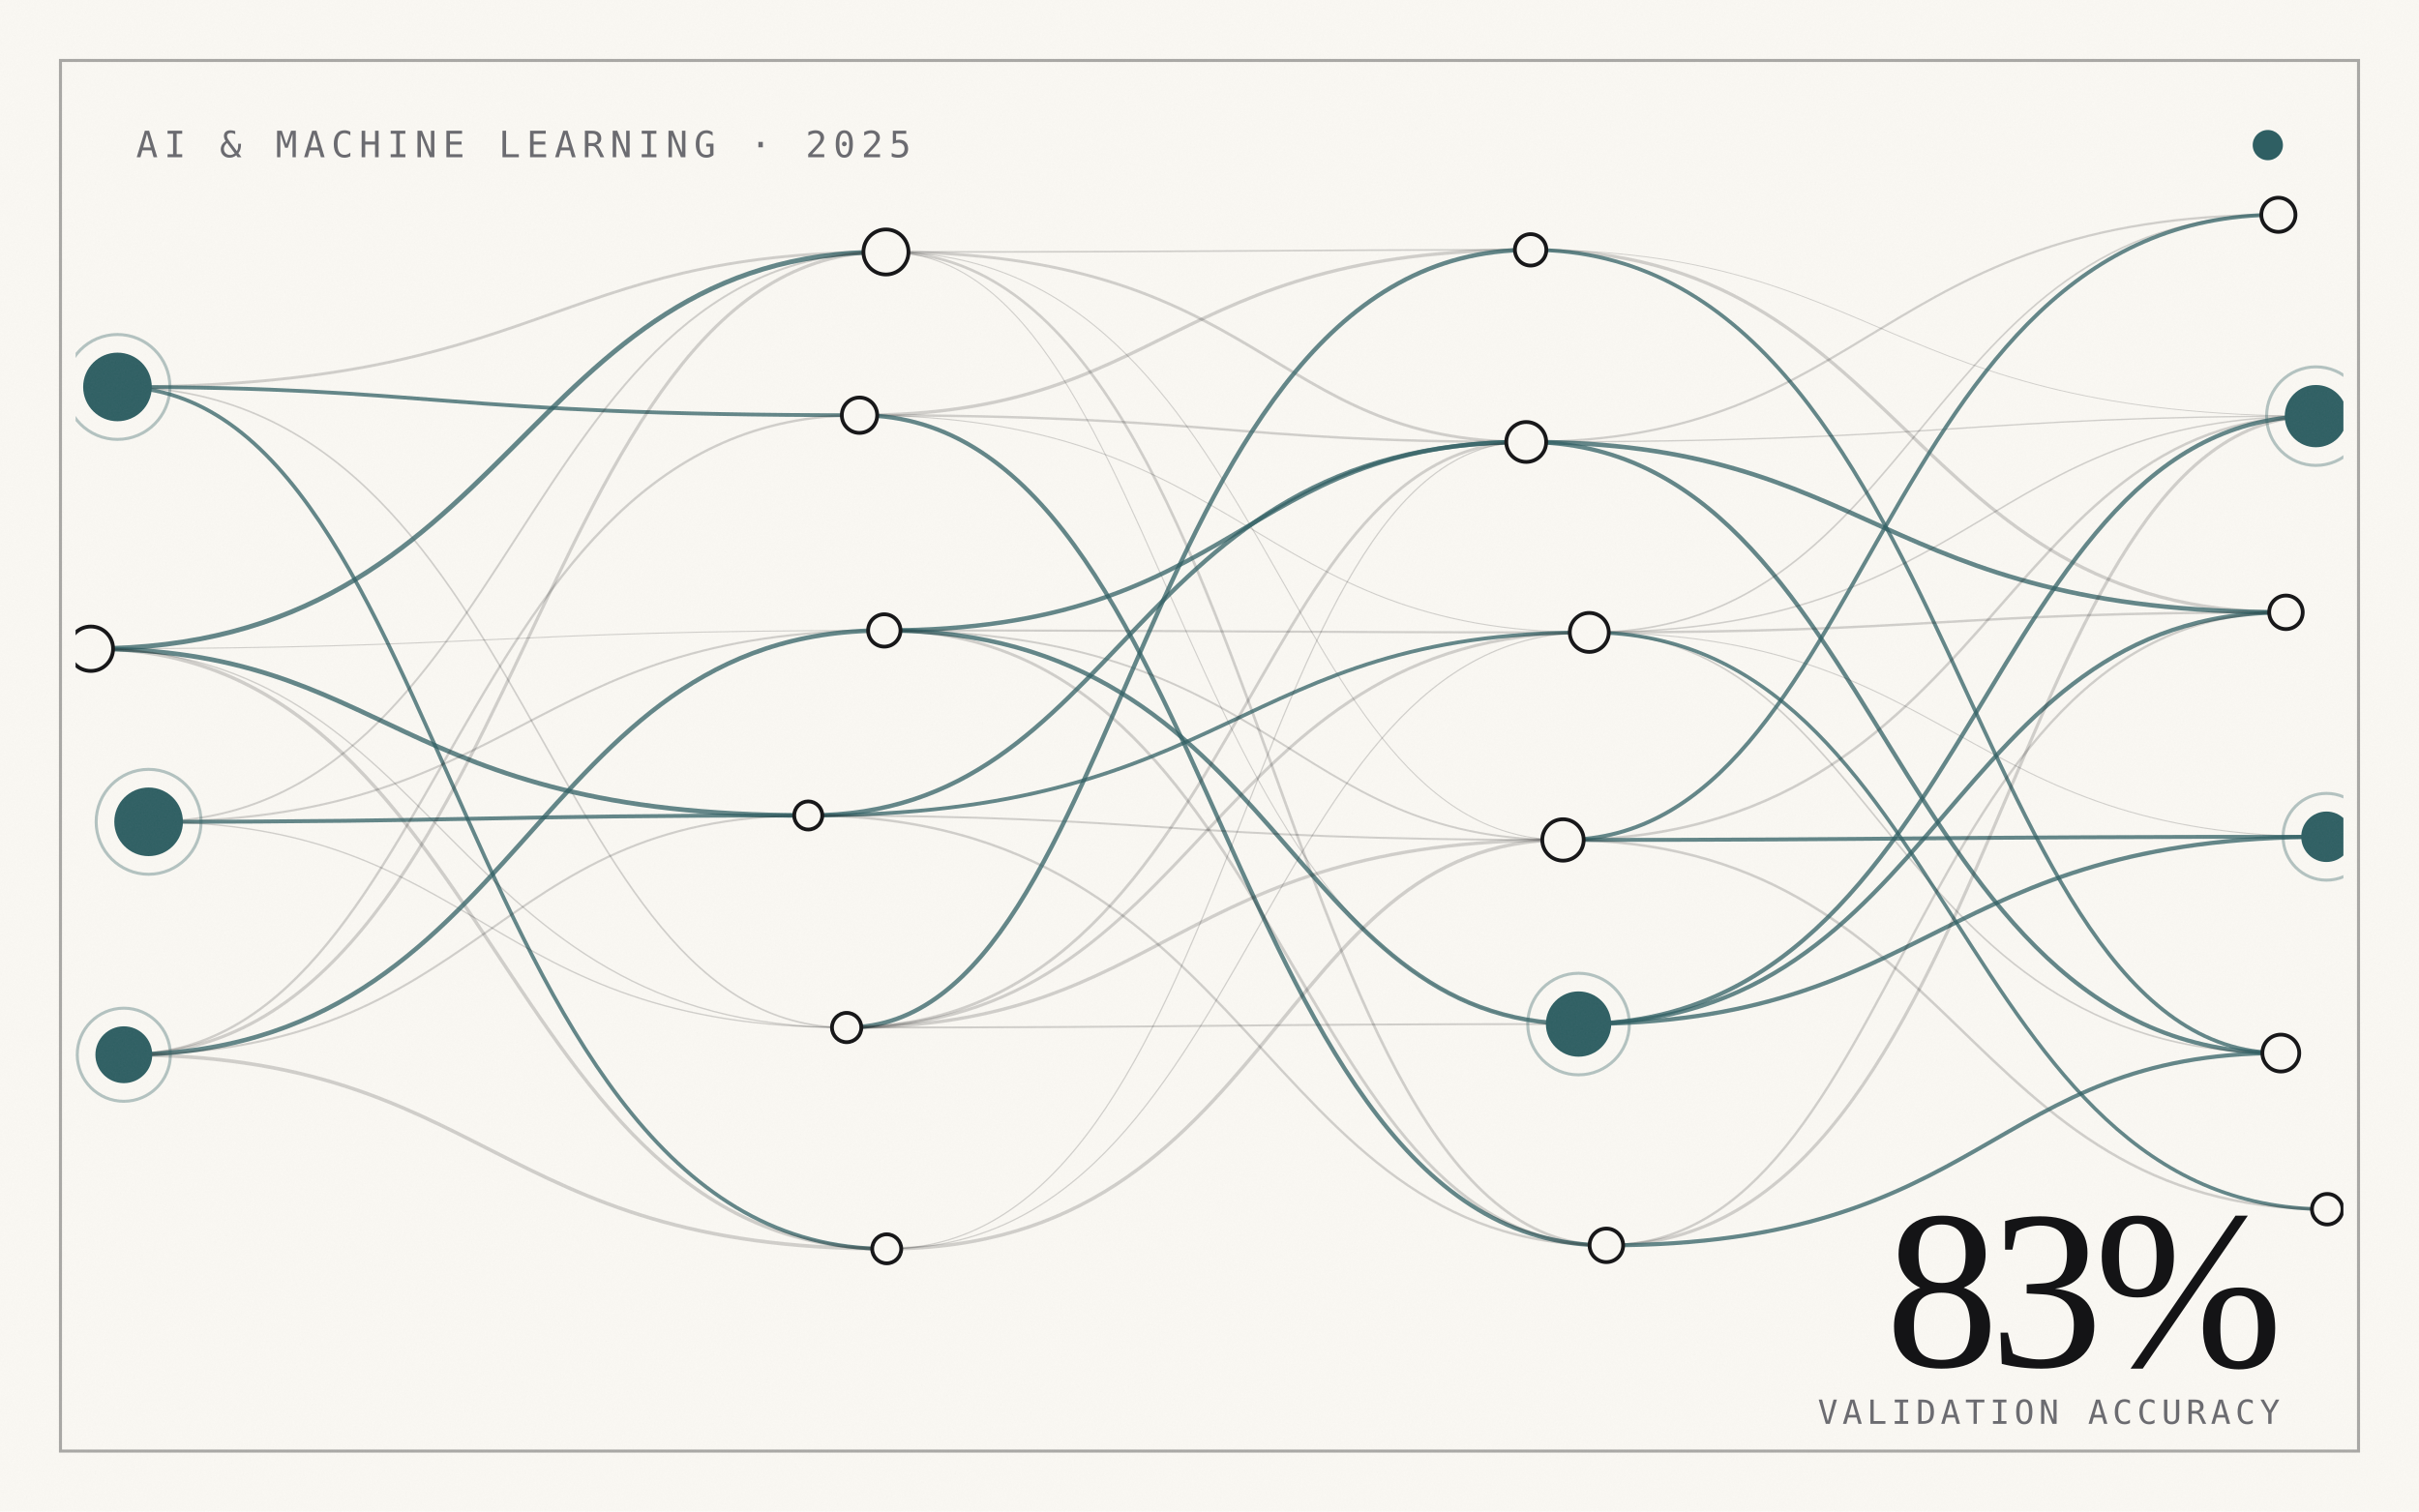
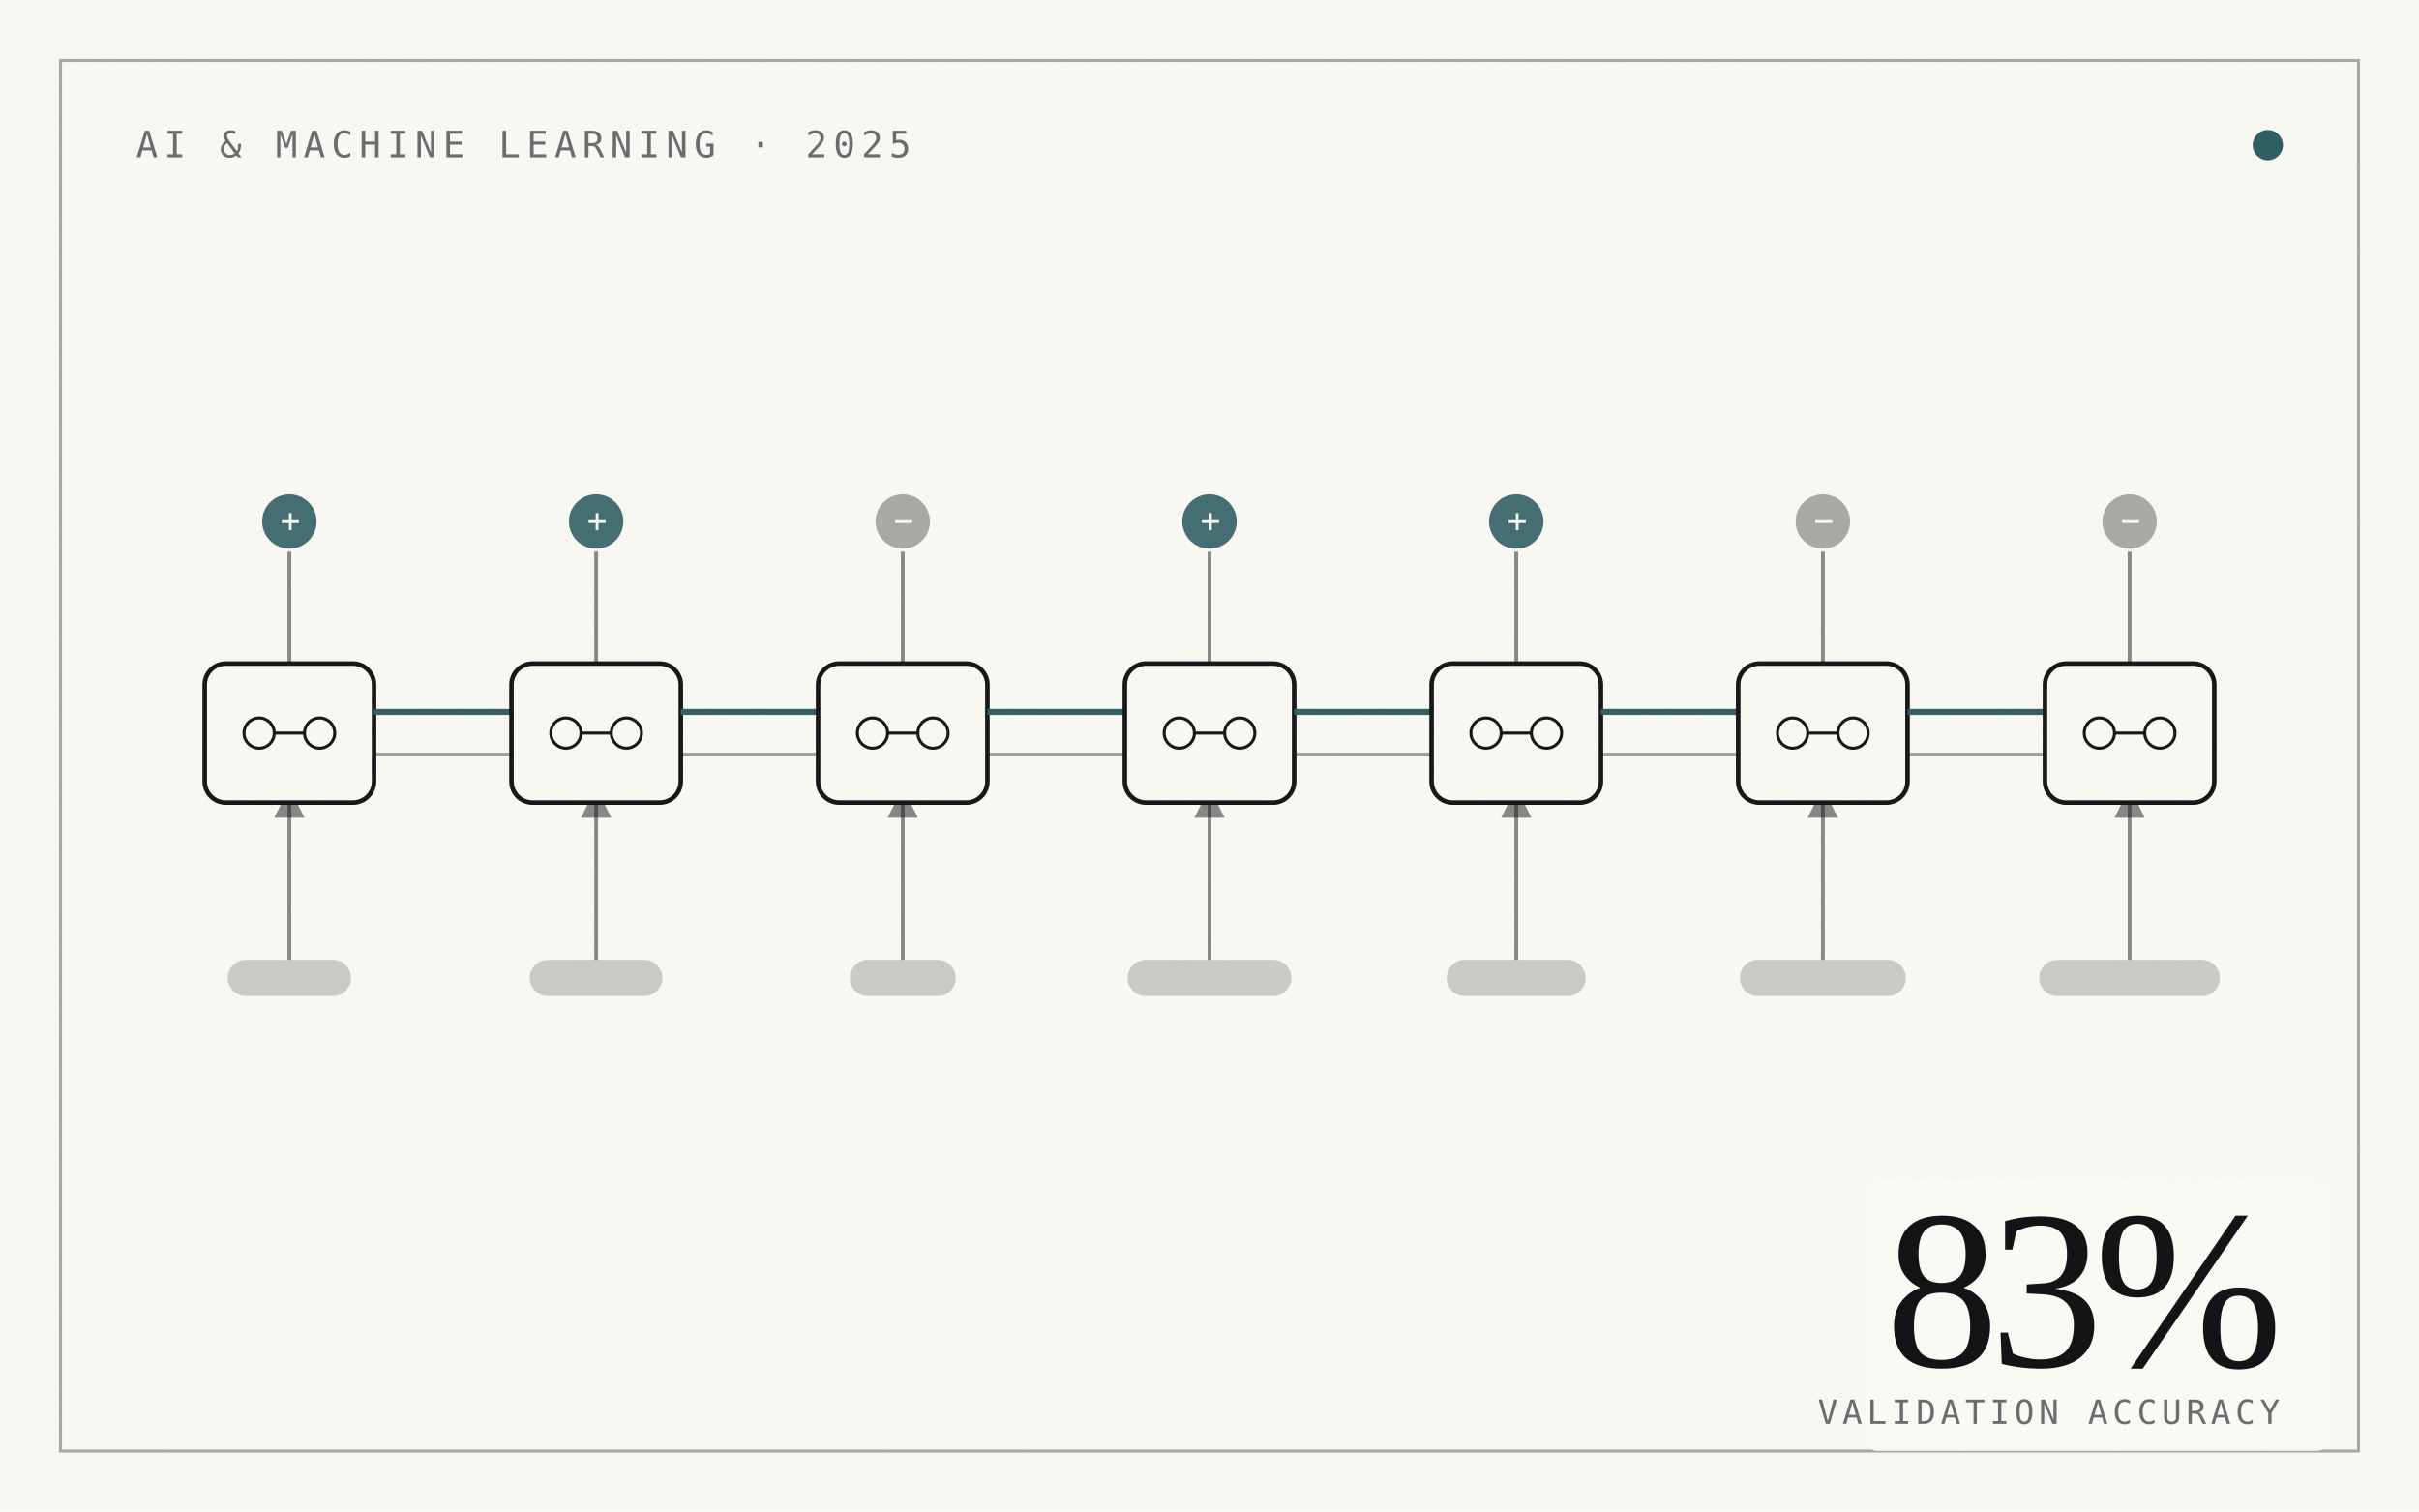
<svg xmlns="http://www.w3.org/2000/svg" width="1600" height="1000" viewBox="0 0 1600 1000" role="img" aria-label="SentimentFlow thumbnail">
  <defs>
    <filter id="grain" x="0" y="0" width="100%" height="100%">
      <feTurbulence type="fractalNoise" baseFrequency="0.9" numOctaves="2" stitchTiles="stitch" />
      <feColorMatrix type="saturate" values="0" />
      <feComponentTransfer>
        <feFuncA type="table" tableValues="0 0.06" />
      </feComponentTransfer>
    </filter>
    <clipPath id="safe">
      <rect x="50" y="110" width="1500" height="790" />
    </clipPath>
  </defs>
  <rect width="1600" height="1000" fill="#FAF8F3" />
  <g clip-path="url(#safe)">
-     <path d="M77.7 256 C 361.6 256, 361.6 166.7, 586 166.7" stroke="#141416" stroke-opacity="0.18" stroke-width="1.9" fill="none" />
-     <path d="M77.7 256 C 289.5 256, 289.5 274.7, 568.5 274.7" stroke="#2F5F63" stroke-opacity="0.75" stroke-width="2.5" fill="none" />
-     <path d="M77.7 256 C 355.7 256, 355.7 679.8, 560 679.8" stroke="#141416" stroke-opacity="0.18" stroke-width="1.1" fill="none" />
-     <path d="M77.7 256 C 301.3 256, 301.3 826.2, 586.5 826.2" stroke="#2F5F63" stroke-opacity="0.75" stroke-width="2.5" fill="none" />
-     <path d="M60.1 429.2 C 341.8 429.2, 341.8 166.7, 586 166.7" stroke="#2F5F63" stroke-opacity="0.75" stroke-width="3.2" fill="none" />
-     <path d="M60.1 429.2 C 326 429.2, 326 417.1, 584.9 417.1" stroke="#141416" stroke-opacity="0.18" stroke-width="0.7" fill="none" />
-     <path d="M60.1 429.2 C 258.4 429.2, 258.4 539.5, 534.6 539.5" stroke="#2F5F63" stroke-opacity="0.75" stroke-width="3.1" fill="none" />
-     <path d="M60.1 429.2 C 293.7 429.2, 293.7 679.8, 560 679.8" stroke="#141416" stroke-opacity="0.18" stroke-width="0.9" fill="none" />
-     <path d="M60.1 429.2 C 327.6 429.2, 327.6 826.2, 586.5 826.2" stroke="#141416" stroke-opacity="0.18" stroke-width="2.3" fill="none" />
-     <path d="M98.3 543.7 C 341.7 543.7, 341.7 166.7, 586 166.7" stroke="#141416" stroke-opacity="0.18" stroke-width="1.3" fill="none" />
-     <path d="M98.3 543.7 C 345.1 543.7, 345.1 417.1, 584.9 417.1" stroke="#141416" stroke-opacity="0.18" stroke-width="1.4" fill="none" />
-     <path d="M98.3 543.7 C 316.5 543.7, 316.5 539.5, 534.6 539.5" stroke="#2F5F63" stroke-opacity="0.75" stroke-width="2.6" fill="none" />
-     <path d="M98.3 543.7 C 319.2 543.7, 319.2 679.8, 560 679.8" stroke="#141416" stroke-opacity="0.18" stroke-width="0.9" fill="none" />
-     <path d="M81.9 697.8 C 348.1 697.8, 348.1 166.7, 586 166.7" stroke="#141416" stroke-opacity="0.18" stroke-width="2.1" fill="none" />
-     <path d="M81.9 697.8 C 296.6 697.8, 296.6 274.7, 568.5 274.7" stroke="#141416" stroke-opacity="0.18" stroke-width="1.6" fill="none" />
-     <path d="M81.9 697.8 C 348.6 697.8, 348.6 417.1, 584.9 417.1" stroke="#2F5F63" stroke-opacity="0.75" stroke-width="3" fill="none" />
-     <path d="M81.9 697.8 C 322.4 697.8, 322.4 539.5, 534.6 539.5" stroke="#141416" stroke-opacity="0.18" stroke-width="1.4" fill="none" />
-     <path d="M81.9 697.8 C 324.2 697.8, 324.2 826.2, 586.5 826.2" stroke="#141416" stroke-opacity="0.18" stroke-width="2.4" fill="none" />
-     <path d="M586 166.7 C 833.5 166.7, 833.5 165.3, 1012.4 165.3" stroke="#141416" stroke-opacity="0.18" stroke-width="1.1" fill="none" />
-     <path d="M586 166.7 C 837.5 166.7, 837.5 292.4, 1009.5 292.4" stroke="#141416" stroke-opacity="0.18" stroke-width="1.9" fill="none" />
-     <path d="M586 166.7 C 843.3 166.7, 843.3 555.7, 1033.8 555.7" stroke="#141416" stroke-opacity="0.18" stroke-width="0.7" fill="none" />
-     <path d="M586 166.7 C 777 166.7, 777 677.5, 1044.1 677.5" stroke="#141416" stroke-opacity="0.18" stroke-width="0.7" fill="none" />
-     <path d="M586 166.7 C 841.5 166.7, 841.5 823.9, 1062.5 823.9" stroke="#141416" stroke-opacity="0.18" stroke-width="1.8" fill="none" />
-     <path d="M568.5 274.7 C 772 274.7, 772 165.3, 1012.4 165.3" stroke="#141416" stroke-opacity="0.18" stroke-width="2.2" fill="none" />
-     <path d="M568.5 274.7 C 807 274.7, 807 292.4, 1009.5 292.4" stroke="#141416" stroke-opacity="0.18" stroke-width="1.6" fill="none" />
-     <path d="M568.5 274.7 C 826.1 274.7, 826.1 418.4, 1051.2 418.4" stroke="#141416" stroke-opacity="0.18" stroke-width="0.7" fill="none" />
-     <path d="M568.5 274.7 C 807.1 274.7, 807.1 823.9, 1062.5 823.9" stroke="#2F5F63" stroke-opacity="0.75" stroke-width="2.8" fill="none" />
-     <path d="M584.9 417.1 C 819.9 417.1, 819.9 292.4, 1009.5 292.4" stroke="#2F5F63" stroke-opacity="0.75" stroke-width="2.9" fill="none" />
-     <path d="M584.9 417.1 C 827.5 417.1, 827.5 418.4, 1051.2 418.4" stroke="#141416" stroke-opacity="0.18" stroke-width="1.4" fill="none" />
-     <path d="M584.9 417.1 C 848.6 417.1, 848.6 555.7, 1033.8 555.7" stroke="#141416" stroke-opacity="0.18" stroke-width="1.3" fill="none" />
-     <path d="M584.9 417.1 C 848.8 417.1, 848.8 677.5, 1044.1 677.5" stroke="#2F5F63" stroke-opacity="0.75" stroke-width="2.9" fill="none" />
-     <path d="M584.9 417.1 C 851.2 417.1, 851.2 823.9, 1062.5 823.9" stroke="#141416" stroke-opacity="0.18" stroke-width="1.9" fill="none" />
-     <path d="M534.6 539.5 C 744 539.5, 744 292.4, 1009.5 292.4" stroke="#2F5F63" stroke-opacity="0.75" stroke-width="2.9" fill="none" />
-     <path d="M534.6 539.5 C 816.5 539.5, 816.5 418.4, 1051.2 418.4" stroke="#2F5F63" stroke-opacity="0.75" stroke-width="2.5" fill="none" />
-     <path d="M534.6 539.5 C 770.3 539.5, 770.3 555.7, 1033.8 555.7" stroke="#141416" stroke-opacity="0.18" stroke-width="1.3" fill="none" />
-     <path d="M534.6 539.5 C 831.6 539.5, 831.6 823.9, 1062.5 823.9" stroke="#141416" stroke-opacity="0.18" stroke-width="1.6" fill="none" />
-     <path d="M560 679.8 C 748.7 679.8, 748.7 165.3, 1012.4 165.3" stroke="#2F5F63" stroke-opacity="0.75" stroke-width="2.9" fill="none" />
-     <path d="M560 679.8 C 821.8 679.8, 821.8 292.4, 1009.5 292.4" stroke="#141416" stroke-opacity="0.18" stroke-width="1.9" fill="none" />
-     <path d="M560 679.8 C 796.4 679.8, 796.4 418.4, 1051.2 418.4" stroke="#141416" stroke-opacity="0.18" stroke-width="2" fill="none" />
-     <path d="M560 679.8 C 774.1 679.8, 774.1 555.7, 1033.8 555.7" stroke="#141416" stroke-opacity="0.18" stroke-width="2.2" fill="none" />
-     <path d="M560 679.8 C 804.2 679.8, 804.2 677.5, 1044.1 677.5" stroke="#141416" stroke-opacity="0.18" stroke-width="1.3" fill="none" />
-     <path d="M586.5 826.2 C 820.3 826.2, 820.3 292.4, 1009.5 292.4" stroke="#141416" stroke-opacity="0.18" stroke-width="0.8" fill="none" />
-     <path d="M586.5 826.2 C 830.2 826.2, 830.2 418.4, 1051.2 418.4" stroke="#141416" stroke-opacity="0.18" stroke-width="0.8" fill="none" />
-     <path d="M586.5 826.2 C 843 826.2, 843 555.7, 1033.8 555.7" stroke="#141416" stroke-opacity="0.18" stroke-width="2.3" fill="none" />
-     <path d="M1012.4 165.3 C 1244.3 165.3, 1244.3 275.3, 1531.8 275.3" stroke="#141416" stroke-opacity="0.18" stroke-width="0.6" fill="none" />
-     <path d="M1012.4 165.3 C 1260.8 165.3, 1260.8 405.1, 1512 405.1" stroke="#141416" stroke-opacity="0.18" stroke-width="2.2" fill="none" />
-     <path d="M1012.4 165.3 C 1297.5 165.3, 1297.5 696.7, 1508.6 696.7" stroke="#2F5F63" stroke-opacity="0.75" stroke-width="2.5" fill="none" />
-     <path d="M1009.5 292.4 C 1239.6 292.4, 1239.6 142.1, 1507 142.1" stroke="#141416" stroke-opacity="0.18" stroke-width="1.5" fill="none" />
-     <path d="M1009.5 292.4 C 1294.9 292.4, 1294.9 275.3, 1531.8 275.3" stroke="#141416" stroke-opacity="0.18" stroke-width="0.9" fill="none" />
-     <path d="M1009.5 292.4 C 1240.2 292.4, 1240.2 405.1, 1512 405.1" stroke="#2F5F63" stroke-opacity="0.75" stroke-width="3" fill="none" />
-     <path d="M1009.5 292.4 C 1247.4 292.4, 1247.4 696.7, 1508.6 696.7" stroke="#2F5F63" stroke-opacity="0.75" stroke-width="2.8" fill="none" />
-     <path d="M1051.2 418.4 C 1271.3 418.4, 1271.3 142.1, 1507 142.1" stroke="#141416" stroke-opacity="0.18" stroke-width="1.1" fill="none" />
-     <path d="M1051.2 418.4 C 1310.3 418.4, 1310.3 275.3, 1531.8 275.3" stroke="#141416" stroke-opacity="0.18" stroke-width="1" fill="none" />
-     <path d="M1051.2 418.4 C 1283.7 418.4, 1283.7 405.1, 1512 405.1" stroke="#141416" stroke-opacity="0.18" stroke-width="1.6" fill="none" />
-     <path d="M1051.2 418.4 C 1294.8 418.4, 1294.8 553.6, 1538.8 553.6" stroke="#141416" stroke-opacity="0.18" stroke-width="0.7" fill="none" />
-     <path d="M1051.2 418.4 C 1246 418.4, 1246 696.7, 1508.6 696.7" stroke="#141416" stroke-opacity="0.18" stroke-width="1.1" fill="none" />
-     <path d="M1051.2 418.4 C 1292.6 418.4, 1292.6 800, 1539.3 800" stroke="#2F5F63" stroke-opacity="0.75" stroke-width="2.4" fill="none" />
-     <path d="M1033.8 555.7 C 1238.9 555.7, 1238.9 142.1, 1507 142.1" stroke="#2F5F63" stroke-opacity="0.75" stroke-width="2.6" fill="none" />
-     <path d="M1033.8 555.7 C 1319.1 555.7, 1319.1 275.3, 1531.8 275.3" stroke="#141416" stroke-opacity="0.18" stroke-width="1.7" fill="none" />
-     <path d="M1033.8 555.7 C 1267.3 555.7, 1267.3 553.6, 1538.8 553.6" stroke="#2F5F63" stroke-opacity="0.75" stroke-width="2.6" fill="none" />
-     <path d="M1033.8 555.7 C 1296 555.7, 1296 800, 1539.3 800" stroke="#141416" stroke-opacity="0.18" stroke-width="1.7" fill="none" />
-     <path d="M1044.1 677.5 C 1309.4 677.5, 1309.4 275.3, 1531.8 275.3" stroke="#2F5F63" stroke-opacity="0.75" stroke-width="2.8" fill="none" />
-     <path d="M1044.1 677.5 C 1286.1 677.5, 1286.1 405.1, 1512 405.1" stroke="#2F5F63" stroke-opacity="0.75" stroke-width="2.8" fill="none" />
-     <path d="M1044.1 677.5 C 1280.3 677.5, 1280.3 553.6, 1538.8 553.6" stroke="#2F5F63" stroke-opacity="0.75" stroke-width="2.8" fill="none" />
-     <path d="M1062.5 823.9 C 1324.7 823.9, 1324.7 275.3, 1531.8 275.3" stroke="#141416" stroke-opacity="0.18" stroke-width="2.1" fill="none" />
-     <path d="M1062.5 823.9 C 1260.9 823.9, 1260.9 405.1, 1512 405.1" stroke="#141416" stroke-opacity="0.18" stroke-width="1.6" fill="none" />
-     <path d="M1062.5 823.9 C 1315.7 823.9, 1315.7 696.7, 1508.6 696.7" stroke="#2F5F63" stroke-opacity="0.75" stroke-width="2.7" fill="none" />
-     <circle cx="77.7" cy="256" r="22.7" fill="#2F5F63" stroke="#2F5F63" stroke-width="0" />
-     <circle cx="77.7" cy="256" r="34.7" fill="none" stroke="#2F5F63" stroke-opacity="0.35" stroke-width="2" />
-     <circle cx="60.1" cy="429.2" r="14.7" fill="#FAF8F3" stroke="#141416" stroke-width="2.5" />
-     <circle cx="98.3" cy="543.7" r="22.7" fill="#2F5F63" stroke="#2F5F63" stroke-width="0" />
-     <circle cx="98.3" cy="543.7" r="34.7" fill="none" stroke="#2F5F63" stroke-opacity="0.35" stroke-width="2" />
-     <circle cx="81.9" cy="697.8" r="18.8" fill="#2F5F63" stroke="#2F5F63" stroke-width="0" />
-     <circle cx="81.9" cy="697.8" r="30.8" fill="none" stroke="#2F5F63" stroke-opacity="0.35" stroke-width="2" />
-     <circle cx="586" cy="166.7" r="14.9" fill="#FAF8F3" stroke="#141416" stroke-width="2.5" />
-     <circle cx="568.5" cy="274.7" r="11.7" fill="#FAF8F3" stroke="#141416" stroke-width="2.5" />
-     <circle cx="584.9" cy="417.1" r="10.7" fill="#FAF8F3" stroke="#141416" stroke-width="2.5" />
-     <circle cx="534.6" cy="539.5" r="9.3" fill="#FAF8F3" stroke="#141416" stroke-width="2.5" />
-     <circle cx="560" cy="679.8" r="9.7" fill="#FAF8F3" stroke="#141416" stroke-width="2.5" />
-     <circle cx="586.5" cy="826.2" r="9.6" fill="#FAF8F3" stroke="#141416" stroke-width="2.5" />
-     <circle cx="1012.4" cy="165.3" r="10.4" fill="#FAF8F3" stroke="#141416" stroke-width="2.5" />
-     <circle cx="1009.5" cy="292.4" r="13.2" fill="#FAF8F3" stroke="#141416" stroke-width="2.5" />
-     <circle cx="1051.2" cy="418.4" r="12.9" fill="#FAF8F3" stroke="#141416" stroke-width="2.5" />
-     <circle cx="1033.8" cy="555.7" r="13.7" fill="#FAF8F3" stroke="#141416" stroke-width="2.5" />
-     <circle cx="1044.1" cy="677.5" r="21.6" fill="#2F5F63" stroke="#2F5F63" stroke-width="0" />
-     <circle cx="1044.1" cy="677.5" r="33.6" fill="none" stroke="#2F5F63" stroke-opacity="0.35" stroke-width="2" />
-     <circle cx="1062.5" cy="823.9" r="11.1" fill="#FAF8F3" stroke="#141416" stroke-width="2.5" />
-     <circle cx="1507" cy="142.1" r="11.3" fill="#FAF8F3" stroke="#141416" stroke-width="2.5" />
-     <circle cx="1531.8" cy="275.3" r="20.6" fill="#2F5F63" stroke="#2F5F63" stroke-width="0" />
-     <circle cx="1531.8" cy="275.3" r="32.6" fill="none" stroke="#2F5F63" stroke-opacity="0.35" stroke-width="2" />
-     <circle cx="1512" cy="405.1" r="11.1" fill="#FAF8F3" stroke="#141416" stroke-width="2.5" />
-     <circle cx="1538.8" cy="553.6" r="16.7" fill="#2F5F63" stroke="#2F5F63" stroke-width="0" />
-     <circle cx="1538.8" cy="553.6" r="28.7" fill="none" stroke="#2F5F63" stroke-opacity="0.35" stroke-width="2" />
-     <circle cx="1508.6" cy="696.7" r="12.2" fill="#FAF8F3" stroke="#141416" stroke-width="2.5" />
-     <circle cx="1539.3" cy="800" r="10.1" fill="#FAF8F3" stroke="#141416" stroke-width="2.5" />
+     <rect x="150.6" y="635" width="81.6" height="24" rx="12" fill="#141416" fill-opacity="0.2" />
+     <line x1="191.4" y1="635" x2="191.4" y2="531" stroke="#141416" stroke-opacity="0.5" stroke-width="2.5" marker-end="url(#arr)" />
+     <rect x="135.4" y="439" width="112" height="92" rx="14" fill="#FAF8F3" stroke="#141416" stroke-width="3" />
+     <circle cx="171.4" cy="485" r="10" fill="none" stroke="#141416" stroke-width="2" />
+     <circle cx="211.4" cy="485" r="10" fill="none" stroke="#141416" stroke-width="2" />
+     <line x1="181.4" y1="485" x2="201.4" y2="485" stroke="#141416" stroke-width="2" />
+     <line x1="247.4" y1="471" x2="338.3" y2="471" stroke="#2F5F63" stroke-width="4" />
+     <line x1="247.4" y1="499" x2="338.3" y2="499" stroke="#141416" stroke-opacity="0.4" stroke-width="2" />
+     <line x1="191.4" y1="439" x2="191.4" y2="365" stroke="#141416" stroke-opacity="0.5" stroke-width="2.5" />
+     <circle cx="191.4" cy="345" r="18" fill="#2F5F63" fill-opacity="0.9" />
+     <text x="185.4" y="352" font-family="ui-monospace, 'JetBrains Mono', Menlo, monospace" font-size="22" fill="#FAF8F3">+</text>
+     <rect x="350.4" y="635" width="87.7" height="24" rx="12" fill="#141416" fill-opacity="0.2" />
+     <line x1="394.3" y1="635" x2="394.3" y2="531" stroke="#141416" stroke-opacity="0.5" stroke-width="2.5" marker-end="url(#arr)" />
+     <rect x="338.3" y="439" width="112" height="92" rx="14" fill="#FAF8F3" stroke="#141416" stroke-width="3" />
+     <circle cx="374.3" cy="485" r="10" fill="none" stroke="#141416" stroke-width="2" />
+     <circle cx="414.3" cy="485" r="10" fill="none" stroke="#141416" stroke-width="2" />
+     <line x1="384.3" y1="485" x2="404.3" y2="485" stroke="#141416" stroke-width="2" />
+     <line x1="450.3" y1="471" x2="541.1" y2="471" stroke="#2F5F63" stroke-width="4" />
+     <line x1="450.3" y1="499" x2="541.1" y2="499" stroke="#141416" stroke-opacity="0.4" stroke-width="2" />
+     <line x1="394.3" y1="439" x2="394.3" y2="365" stroke="#141416" stroke-opacity="0.5" stroke-width="2.5" />
+     <circle cx="394.3" cy="345" r="18" fill="#2F5F63" fill-opacity="0.9" />
+     <text x="388.3" y="352" font-family="ui-monospace, 'JetBrains Mono', Menlo, monospace" font-size="22" fill="#FAF8F3">+</text>
+     <rect x="562.1" y="635" width="70.1" height="24" rx="12" fill="#141416" fill-opacity="0.2" />
+     <line x1="597.1" y1="635" x2="597.1" y2="531" stroke="#141416" stroke-opacity="0.5" stroke-width="2.5" marker-end="url(#arr)" />
+     <rect x="541.1" y="439" width="112" height="92" rx="14" fill="#FAF8F3" stroke="#141416" stroke-width="3" />
+     <circle cx="577.1" cy="485" r="10" fill="none" stroke="#141416" stroke-width="2" />
+     <circle cx="617.1" cy="485" r="10" fill="none" stroke="#141416" stroke-width="2" />
+     <line x1="587.1" y1="485" x2="607.1" y2="485" stroke="#141416" stroke-width="2" />
+     <line x1="653.1" y1="471" x2="744" y2="471" stroke="#2F5F63" stroke-width="4" />
+     <line x1="653.1" y1="499" x2="744" y2="499" stroke="#141416" stroke-opacity="0.4" stroke-width="2" />
+     <line x1="597.1" y1="439" x2="597.1" y2="365" stroke="#141416" stroke-opacity="0.5" stroke-width="2.5" />
+     <circle cx="597.1" cy="345" r="18" fill="#141416" fill-opacity="0.35" />
+     <text x="591.1" y="352" font-family="ui-monospace, 'JetBrains Mono', Menlo, monospace" font-size="22" fill="#FAF8F3">−</text>
+     <rect x="745.8" y="635" width="108.3" height="24" rx="12" fill="#141416" fill-opacity="0.2" />
+     <line x1="800" y1="635" x2="800" y2="531" stroke="#141416" stroke-opacity="0.5" stroke-width="2.5" marker-end="url(#arr)" />
+     <rect x="744" y="439" width="112" height="92" rx="14" fill="#FAF8F3" stroke="#141416" stroke-width="3" />
+     <circle cx="780" cy="485" r="10" fill="none" stroke="#141416" stroke-width="2" />
+     <circle cx="820" cy="485" r="10" fill="none" stroke="#141416" stroke-width="2" />
+     <line x1="790" y1="485" x2="810" y2="485" stroke="#141416" stroke-width="2" />
+     <line x1="856" y1="471" x2="946.9" y2="471" stroke="#2F5F63" stroke-width="4" />
+     <line x1="856" y1="499" x2="946.9" y2="499" stroke="#141416" stroke-opacity="0.4" stroke-width="2" />
+     <line x1="800" y1="439" x2="800" y2="365" stroke="#141416" stroke-opacity="0.5" stroke-width="2.5" />
+     <circle cx="800" cy="345" r="18" fill="#2F5F63" fill-opacity="0.9" />
+     <text x="794" y="352" font-family="ui-monospace, 'JetBrains Mono', Menlo, monospace" font-size="22" fill="#FAF8F3">+</text>
+     <rect x="956.9" y="635" width="91.9" height="24" rx="12" fill="#141416" fill-opacity="0.2" />
+     <line x1="1002.9" y1="635" x2="1002.9" y2="531" stroke="#141416" stroke-opacity="0.5" stroke-width="2.5" marker-end="url(#arr)" />
+     <rect x="946.9" y="439" width="112" height="92" rx="14" fill="#FAF8F3" stroke="#141416" stroke-width="3" />
+     <circle cx="982.9" cy="485" r="10" fill="none" stroke="#141416" stroke-width="2" />
+     <circle cx="1022.9" cy="485" r="10" fill="none" stroke="#141416" stroke-width="2" />
+     <line x1="992.9" y1="485" x2="1012.9" y2="485" stroke="#141416" stroke-width="2" />
+     <line x1="1058.9" y1="471" x2="1149.7" y2="471" stroke="#2F5F63" stroke-width="4" />
+     <line x1="1058.9" y1="499" x2="1149.7" y2="499" stroke="#141416" stroke-opacity="0.4" stroke-width="2" />
+     <line x1="1002.9" y1="439" x2="1002.9" y2="365" stroke="#141416" stroke-opacity="0.5" stroke-width="2.5" />
+     <circle cx="1002.9" cy="345" r="18" fill="#2F5F63" fill-opacity="0.9" />
+     <text x="996.9" y="352" font-family="ui-monospace, 'JetBrains Mono', Menlo, monospace" font-size="22" fill="#FAF8F3">+</text>
+     <rect x="1150.8" y="635" width="109.8" height="24" rx="12" fill="#141416" fill-opacity="0.2" />
+     <line x1="1205.7" y1="635" x2="1205.7" y2="531" stroke="#141416" stroke-opacity="0.5" stroke-width="2.5" marker-end="url(#arr)" />
+     <rect x="1149.7" y="439" width="112" height="92" rx="14" fill="#FAF8F3" stroke="#141416" stroke-width="3" />
+     <circle cx="1185.7" cy="485" r="10" fill="none" stroke="#141416" stroke-width="2" />
+     <circle cx="1225.7" cy="485" r="10" fill="none" stroke="#141416" stroke-width="2" />
+     <line x1="1195.7" y1="485" x2="1215.7" y2="485" stroke="#141416" stroke-width="2" />
+     <line x1="1261.7" y1="471" x2="1352.6" y2="471" stroke="#2F5F63" stroke-width="4" />
+     <line x1="1261.7" y1="499" x2="1352.6" y2="499" stroke="#141416" stroke-opacity="0.4" stroke-width="2" />
+     <line x1="1205.7" y1="439" x2="1205.7" y2="365" stroke="#141416" stroke-opacity="0.5" stroke-width="2.5" />
+     <circle cx="1205.7" cy="345" r="18" fill="#141416" fill-opacity="0.35" />
+     <text x="1199.7" y="352" font-family="ui-monospace, 'JetBrains Mono', Menlo, monospace" font-size="22" fill="#FAF8F3">−</text>
+     <rect x="1348.8" y="635" width="119.5" height="24" rx="12" fill="#141416" fill-opacity="0.2" />
+     <line x1="1408.6" y1="635" x2="1408.6" y2="531" stroke="#141416" stroke-opacity="0.5" stroke-width="2.5" marker-end="url(#arr)" />
+     <rect x="1352.6" y="439" width="112" height="92" rx="14" fill="#FAF8F3" stroke="#141416" stroke-width="3" />
+     <circle cx="1388.6" cy="485" r="10" fill="none" stroke="#141416" stroke-width="2" />
+     <circle cx="1428.6" cy="485" r="10" fill="none" stroke="#141416" stroke-width="2" />
+     <line x1="1398.6" y1="485" x2="1418.6" y2="485" stroke="#141416" stroke-width="2" />
+     <line x1="1408.6" y1="439" x2="1408.6" y2="365" stroke="#141416" stroke-opacity="0.5" stroke-width="2.5" />
+     <circle cx="1408.6" cy="345" r="18" fill="#141416" fill-opacity="0.35" />
+     <text x="1402.6" y="352" font-family="ui-monospace, 'JetBrains Mono', Menlo, monospace" font-size="22" fill="#FAF8F3">−</text>
+     <defs>
+       <marker id="arr" markerWidth="8" markerHeight="8" refX="4" refY="4" orient="auto">
+         <path d="M0 0 L8 4 L0 8 Z" fill="#141416" fill-opacity="0.5" />
+       </marker>
+     </defs>
  </g>
  <rect width="1600" height="1000" filter="url(#grain)" opacity="0.7" />
  <rect x="40" y="40" width="1520" height="920" fill="none" stroke="#141416" stroke-opacity="0.35" stroke-width="2" />
  <text x="90" y="104" font-family="ui-monospace, 'JetBrains Mono', Menlo, monospace" font-size="24" letter-spacing="4" fill="#6B6B70">AI &amp; MACHINE LEARNING  ·  2025</text>
  <circle cx="1500" cy="96" r="10" fill="#2F5F63" />
+   <rect x="1234" y="780" width="306" height="180" fill="#FAF8F3" fill-opacity="0.82" rx="8" />
  <text x="1510" y="904" text-anchor="end" font-family="Georgia, 'Times New Roman', serif" font-size="150" font-weight="500" fill="#141416" letter-spacing="-6">83%</text>
  <text x="1508" y="942" text-anchor="end" font-family="ui-monospace, 'JetBrains Mono', Menlo, monospace" font-size="22" letter-spacing="3" fill="#6B6B70">VALIDATION ACCURACY</text>
</svg>
